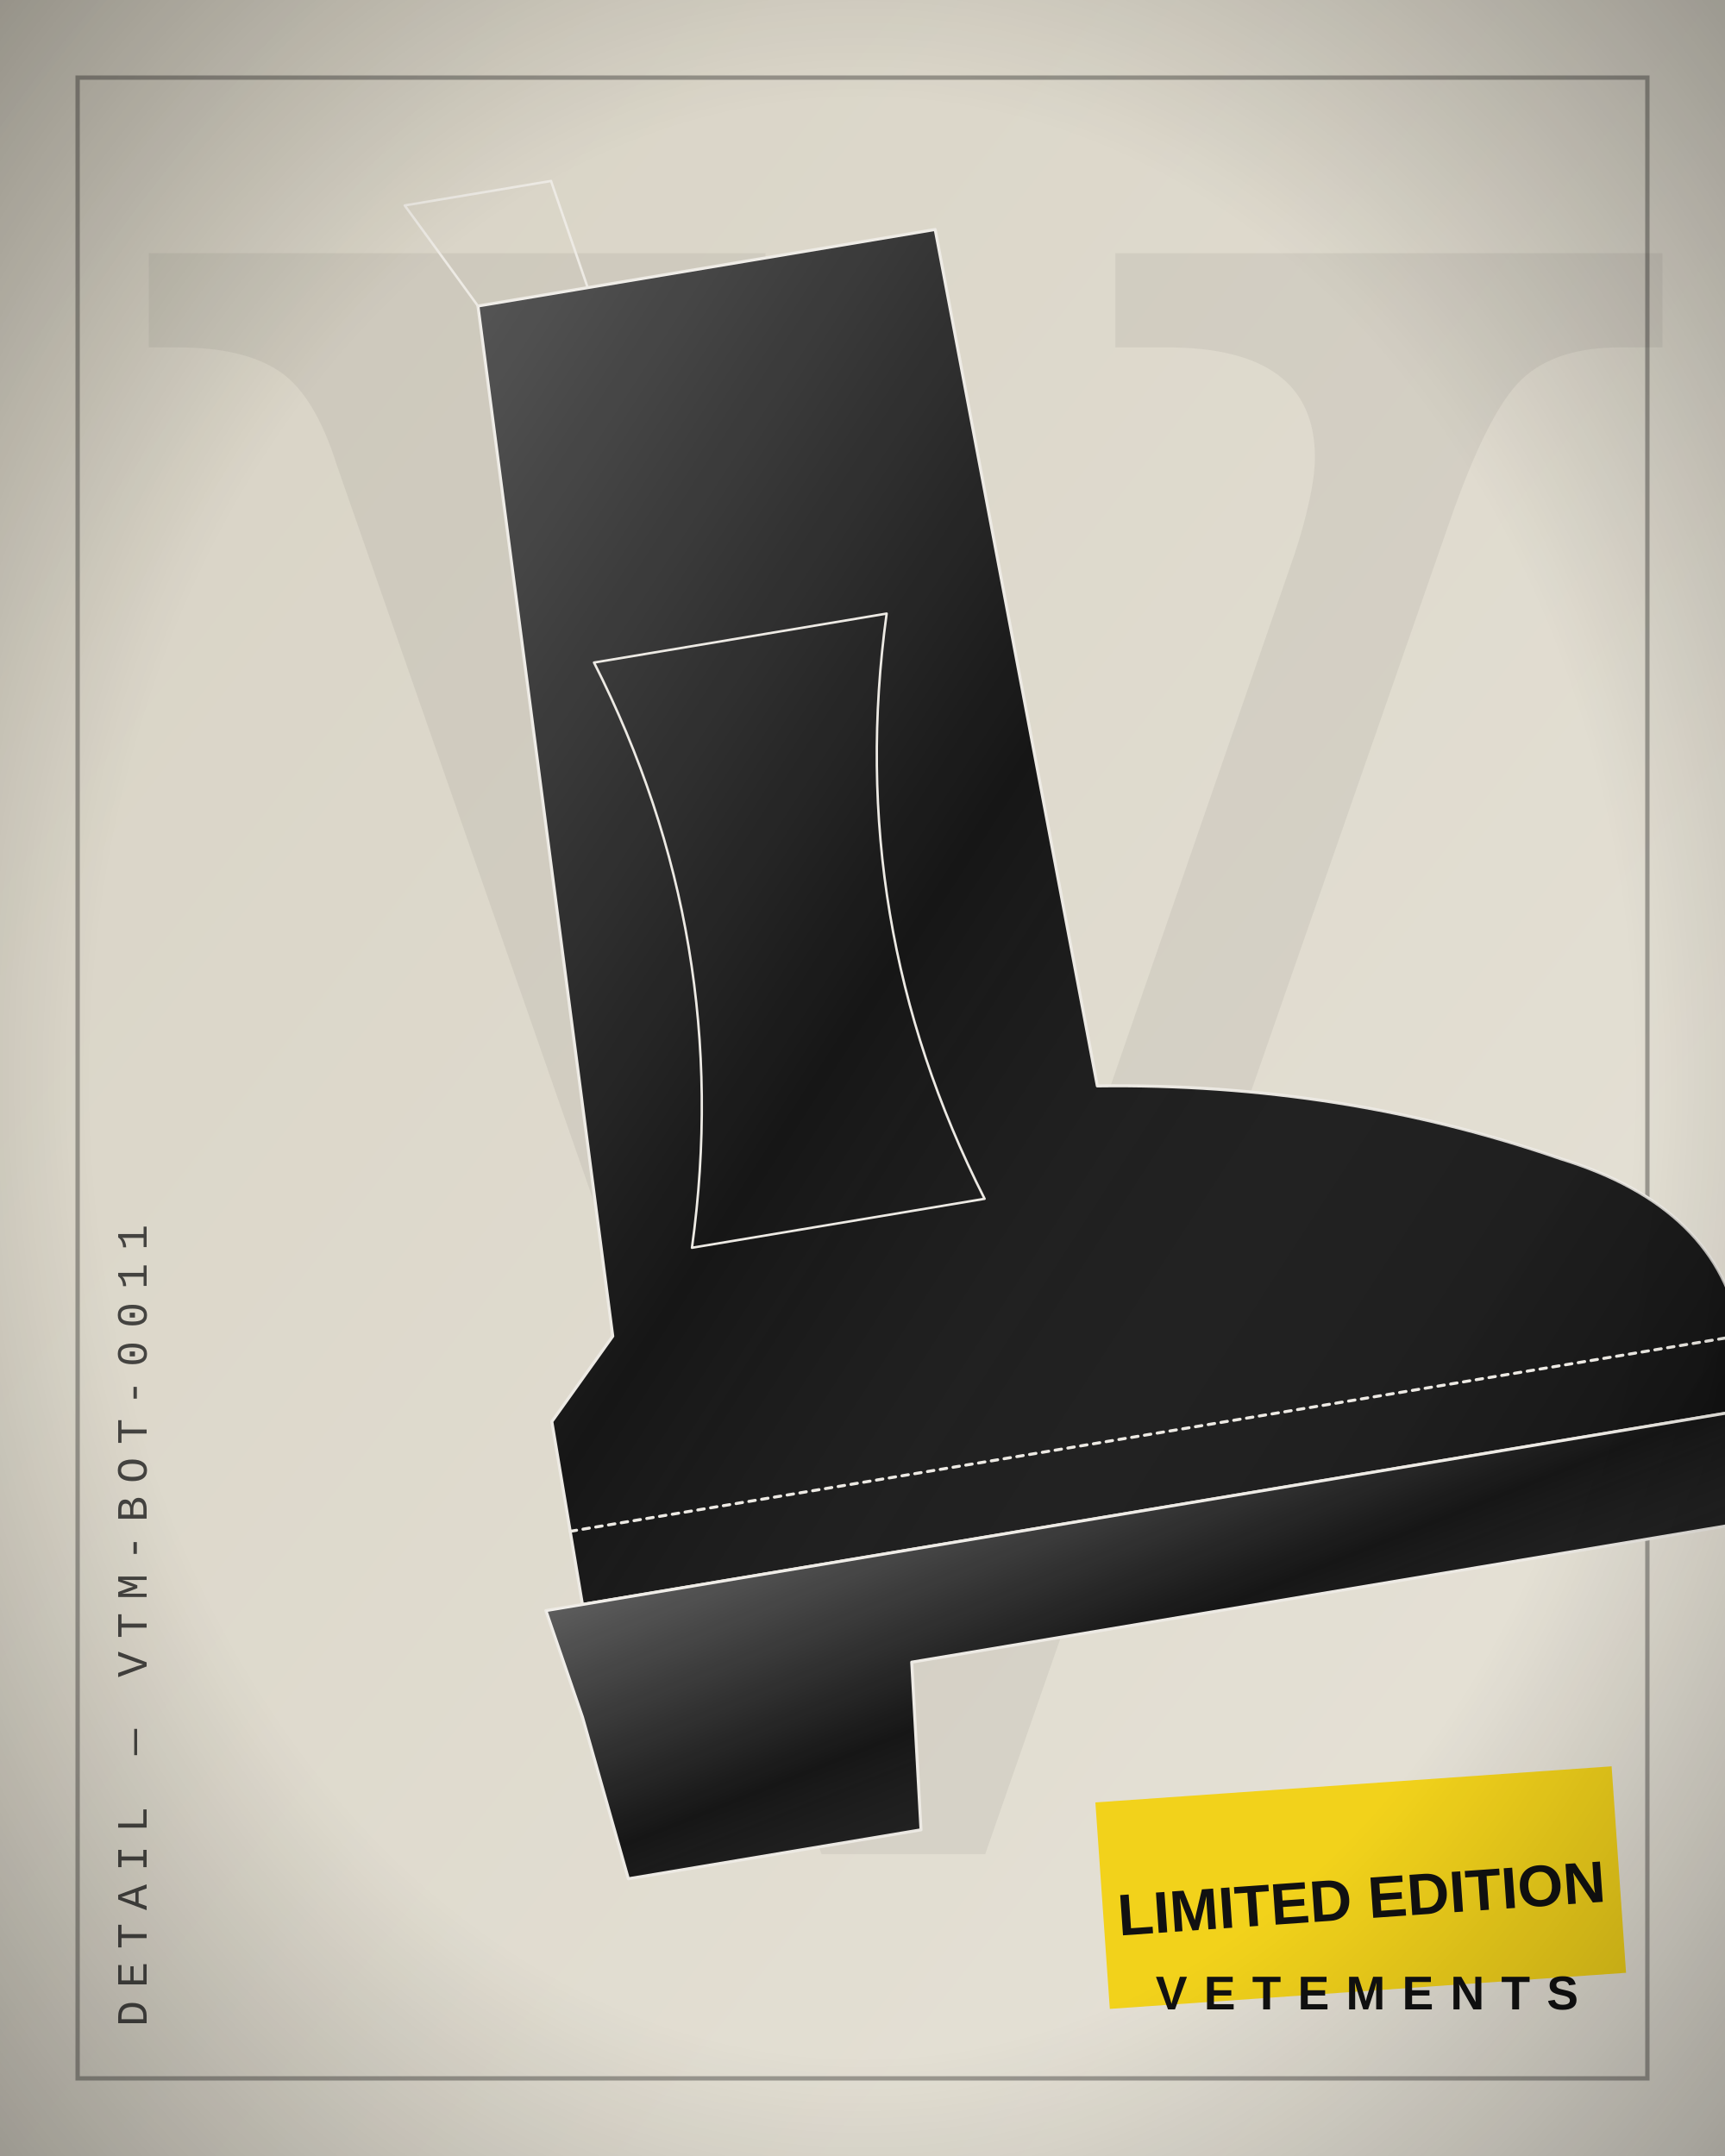
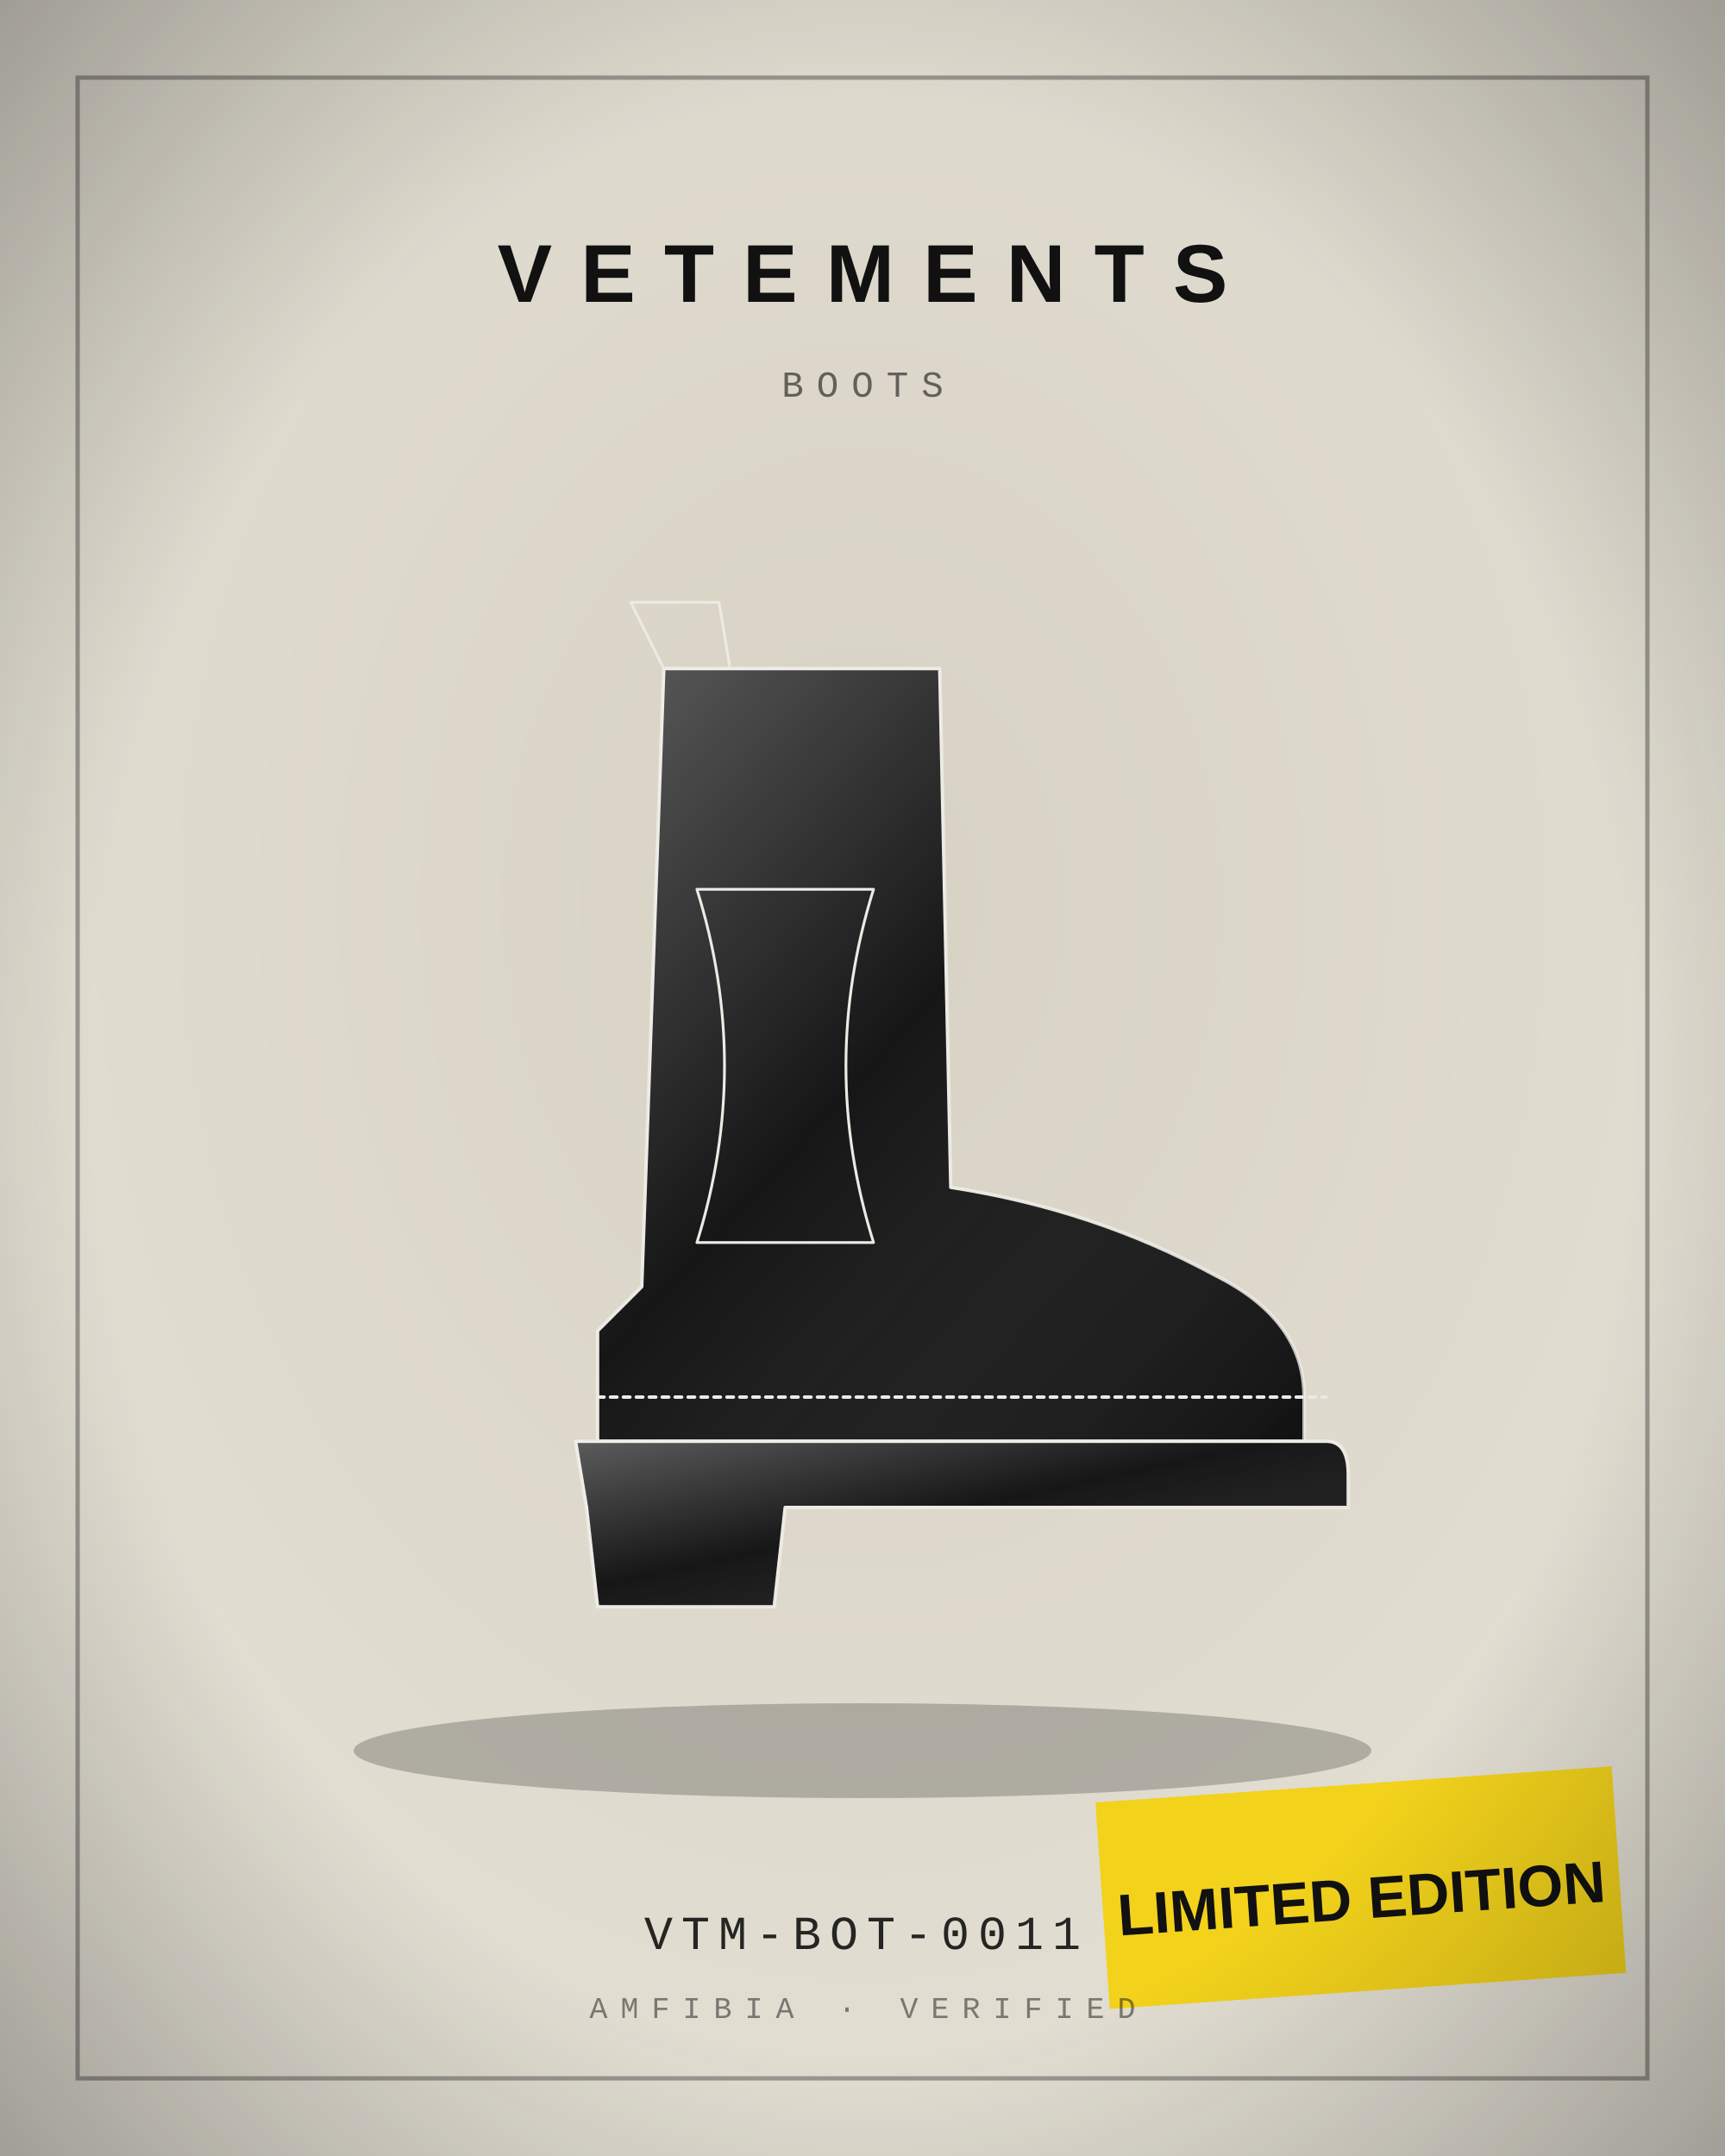
<svg xmlns="http://www.w3.org/2000/svg" viewBox="0 0 400 500" width="800" height="1000">
  <defs>
    <radialGradient id="bg" cx="50%" cy="42%" r="80%">
      <stop offset="0" stop-color="#D7D2C4" />
      <stop offset="1" stop-color="#E7E3D8" />
    </radialGradient>
    <linearGradient id="bgd" x1="0" y1="0" x2="1" y2="1">
      <stop offset="0" stop-color="#D7D2C4" />
      <stop offset="1" stop-color="#E7E3D8" />
    </linearGradient>
    <linearGradient id="sheen" x1="0" y1="0" x2="1" y2="1">
      <stop offset="0" stop-color="#fff" stop-opacity=".30" />
      <stop offset=".45" stop-color="#fff" stop-opacity="0" />
      <stop offset="1" stop-color="#000" stop-opacity=".22" />
    </linearGradient>
    <linearGradient id="multi" x1="0" y1="0" x2="1" y2="1">
      <stop offset="0" stop-color="#B3122E" />
      <stop offset=".35" stop-color="#C9A227" />
      <stop offset=".7" stop-color="#2F5D46" />
      <stop offset="1" stop-color="#3557A0" />
    </linearGradient>
    <radialGradient id="vig" cx="50%" cy="50%" r="75%">
      <stop offset=".6" stop-color="#000" stop-opacity="0" />
      <stop offset="1" stop-color="#000" stop-opacity=".35" />
    </radialGradient>
  </defs>
-   <rect width="400" height="500" fill="url(#bgd)" />
-   <text x="210" y="430" text-anchor="middle" font-family="Georgia, serif" font-size="520" fill="#111111" opacity="0.06">V</text>
+   <rect width="400" height="500" fill="url(#bg)" />
  <rect x="18" y="18" width="364" height="464" fill="none" stroke="#111111" stroke-width="1" opacity="0.35" />
  <g transform="translate(254 418) rotate(-4)">
    <rect width="120" height="48" fill="#F2D21B" />
    <text x="60" y="31.2" text-anchor="middle" font-family="Arial, sans-serif" font-weight="700" font-size="13.6" fill="#111">LIMITED EDITION</text>
  </g>
-   <g transform="rotate(-9.5 200 250) translate(4 20) scale(2.15)">
-     <path d="M64 18 L114 18 L116 112 Q142 116 164 128 Q180 136 180 150 L180 158 L52 158 L52 138 L60 130 Z" fill="#161616" stroke="#EDEAE4" stroke-width="1.4" stroke-linejoin="round" stroke-linecap="round" vector-effect="non-scaling-stroke" />
+   <ellipse cx="200" cy="406" rx="118" ry="11" fill="#000" opacity="0.22" />
+   <g transform="translate(72 132) scale(1.28)">
+     <path d="M64 18 L114 18 L116 112 Q142 116 164 128 Q180 136 180 150 L180 158 L52 158 L52 138 L60 130 Z" fill="#161616" stroke="#EDEAE4" stroke-width="1.6" stroke-linejoin="round" stroke-linecap="round" vector-effect="non-scaling-stroke" />
    <path d="M64 18 L114 18 L116 112 Q142 116 164 128 Q180 136 180 150 L180 158 L52 158 L52 138 L60 130 Z" fill="url(#sheen)" stroke="none" />
-     <path d="M48 158 L184 158 Q188 158 188 164 L188 170 L86 170 L84 188 L52 188 L50 170 Z" fill="#161616" stroke="#EDEAE4" stroke-width="1.4" stroke-linejoin="round" stroke-linecap="round" vector-effect="non-scaling-stroke" />
+     <path d="M48 158 L184 158 Q188 158 188 164 L188 170 L86 170 L84 188 L52 188 L50 170 Z" fill="#161616" stroke="#EDEAE4" stroke-width="1.6" stroke-linejoin="round" stroke-linecap="round" vector-effect="non-scaling-stroke" />
    <path d="M48 158 L184 158 Q188 158 188 164 L188 170 L86 170 L84 188 L52 188 L50 170 Z" fill="url(#sheen)" stroke="none" />
-     <path d="M70 58 Q80 90 70 122 L102 122 Q92 90 102 58 Z" fill="none" stroke="#EDEAE4" stroke-width="1.12" stroke-linejoin="round" stroke-linecap="round" vector-effect="non-scaling-stroke" />
-     <path d="M64 18 L58 6 L74 6 L76 18" fill="none" stroke="#EDEAE4" stroke-width="1.12" stroke-linejoin="round" stroke-linecap="round" vector-effect="non-scaling-stroke" />
-     <path d="M52 150 L184 150" fill="none" stroke="#EDEAE4" stroke-width="1.4" stroke-dasharray="3 3" stroke-linejoin="round" stroke-linecap="round" vector-effect="non-scaling-stroke" />
-   </g>
-   <g transform="translate(34 470) rotate(-90)">
-     <text x="0" y="0" text-anchor="start" font-family="'Courier New', Courier, monospace" font-size="10" letter-spacing="3" fill="#111111" opacity="0.75">DETAIL — VTM-BOT-0011</text>
+     <path d="M70 58 Q80 90 70 122 L102 122 Q92 90 102 58 Z" fill="none" stroke="#EDEAE4" stroke-width="1.28" stroke-linejoin="round" stroke-linecap="round" vector-effect="non-scaling-stroke" />
+     <path d="M64 18 L58 6 L74 6 L76 18" fill="none" stroke="#EDEAE4" stroke-width="1.28" stroke-linejoin="round" stroke-linecap="round" vector-effect="non-scaling-stroke" />
+     <path d="M52 150 L184 150" fill="none" stroke="#EDEAE4" stroke-width="1.6" stroke-dasharray="3 3" stroke-linejoin="round" stroke-linecap="round" vector-effect="non-scaling-stroke" />
  </g>
  <g>
-     <text x="366" y="466" text-anchor="end" font-size="11" fill="#111111" font-family="Arial, Helvetica, sans-serif" font-weight="700" letter-spacing="3.85">VETEMENTS</text>
+     <text x="200" y="70" text-anchor="middle" font-size="19" fill="#111111" font-family="Arial, Helvetica, sans-serif" font-weight="700" letter-spacing="6.65">VETEMENTS</text>
  </g>
+   <text x="200" y="92" text-anchor="middle" font-family="'Courier New', Courier, monospace" font-size="8.5" letter-spacing="3" fill="#111111" opacity="0.6">BOOTS</text>
+   <text x="200" y="452" text-anchor="middle" font-family="'Courier New', Courier, monospace" font-size="11" letter-spacing="2" fill="#111111" opacity="0.9">VTM-BOT-0011</text>
+   <text x="200" y="468" text-anchor="middle" font-family="'Courier New', Courier, monospace" font-size="7" letter-spacing="3" fill="#111111" opacity="0.5">AMFIBIA · VERIFIED</text>
  <rect width="400" height="500" fill="url(#vig)" />
</svg>
